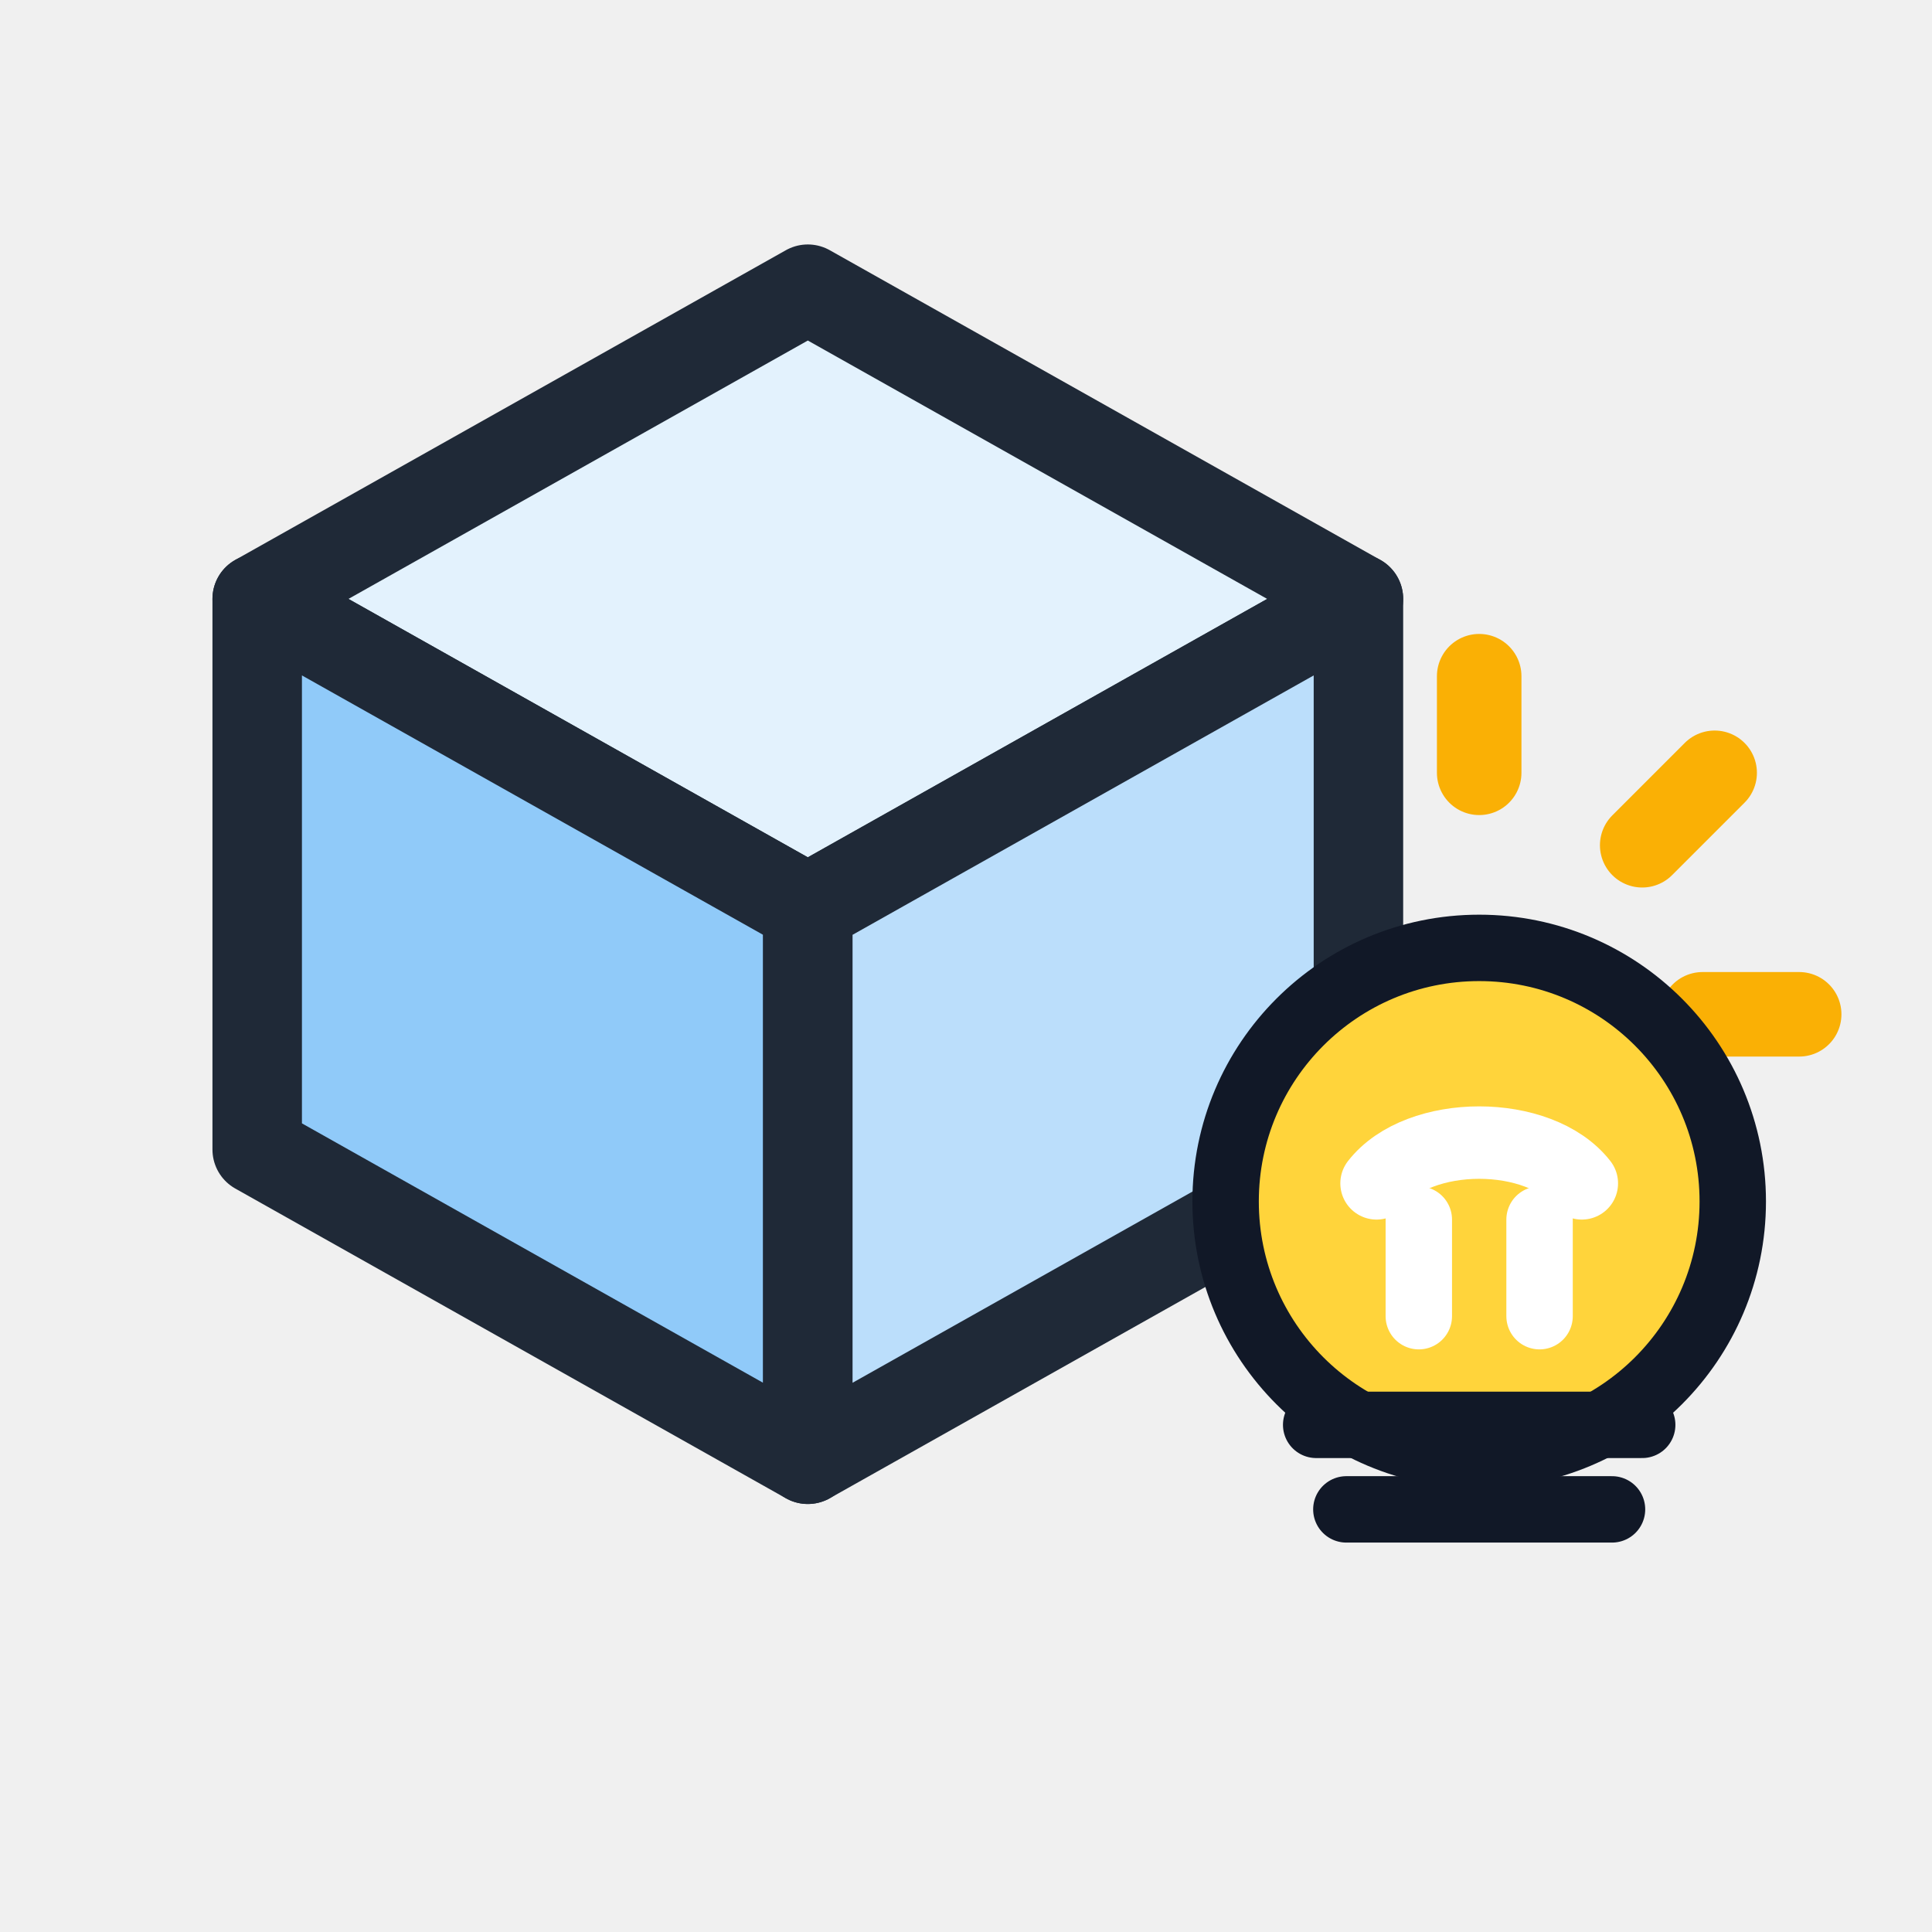
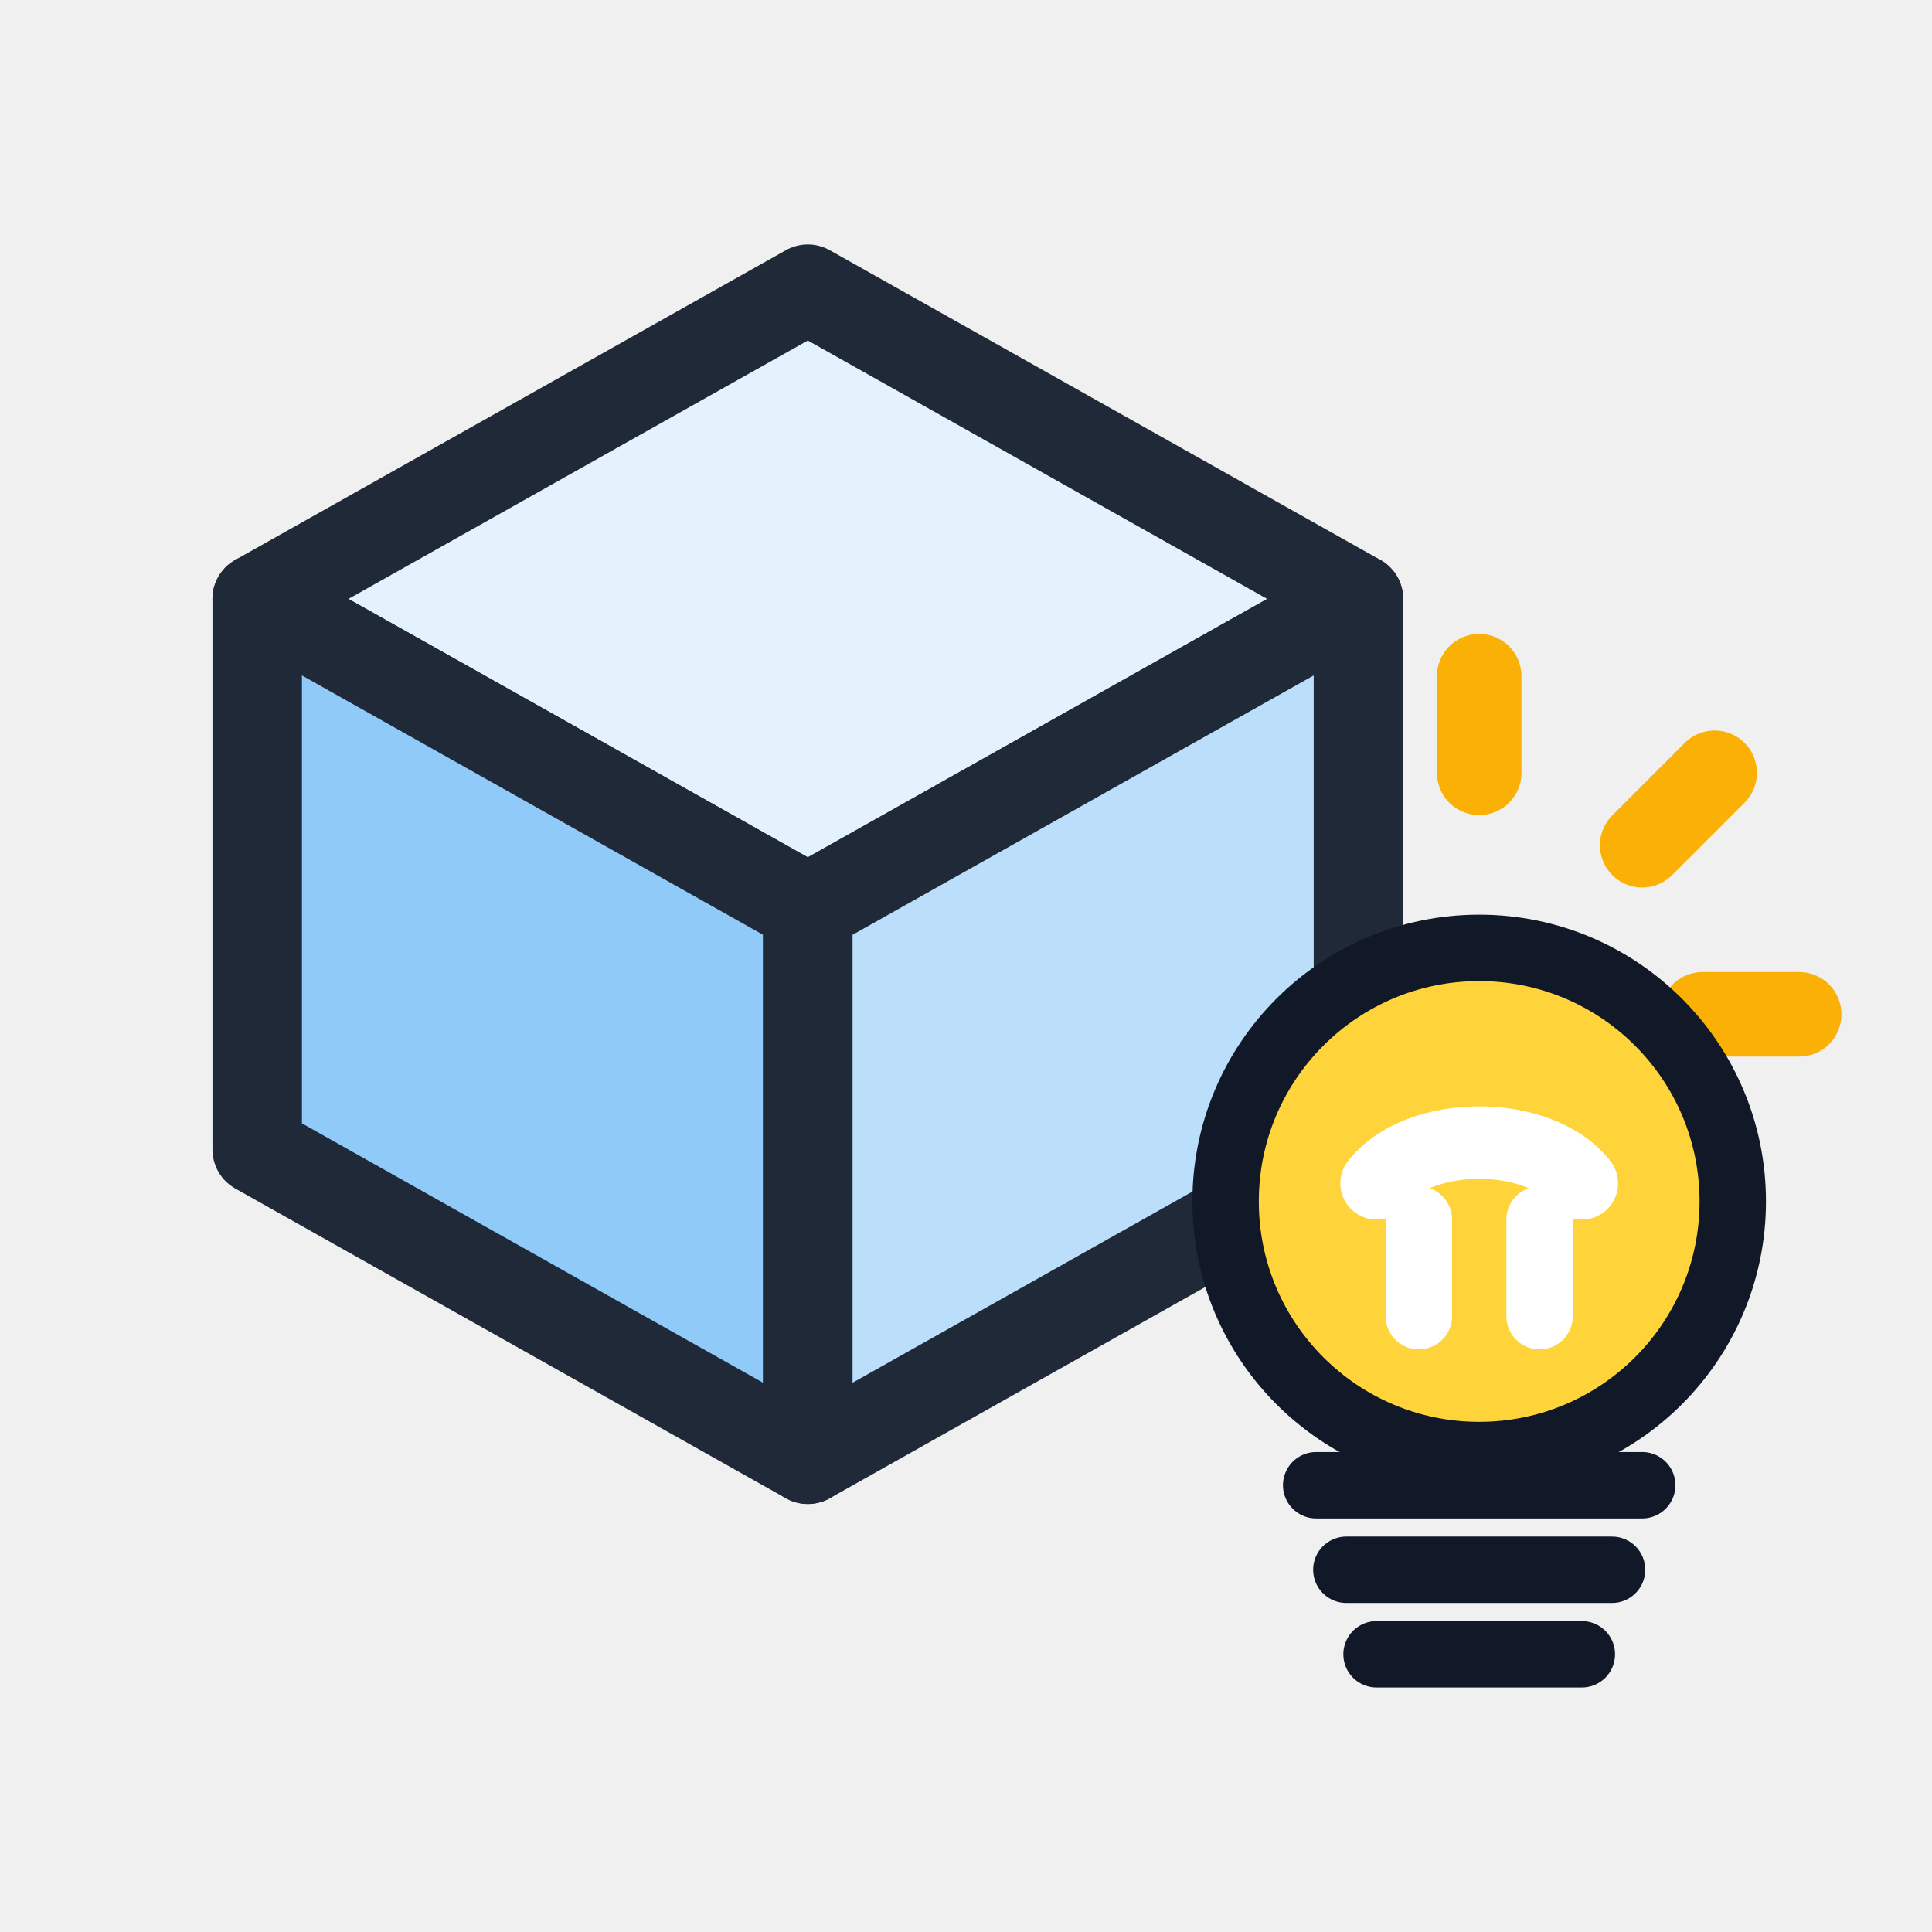
<svg xmlns="http://www.w3.org/2000/svg" width="32" height="32" viewBox="0 0 32 32" fill="none">
  <g transform="translate(-0.3 0.8) scale(1.14)">
    <path d="M12 3.5 L20 8 L12 12.5 L4 8 Z" fill="#E3F2FD" stroke="#1F2937" stroke-width="1.3" stroke-linejoin="round" />
    <path d="M4 8 L4 16 L12 20.5 L12 12.5 Z" fill="#90CAF9" stroke="#1F2937" stroke-width="1.3" stroke-linejoin="round" />
    <path d="M12 12.5 L12 20.5 L20 16 L20 8 Z" fill="#BBDEFB" stroke="#1F2937" stroke-width="1.3" stroke-linejoin="round" />
  </g>
  <path d="M24.5 12.8V11.2" stroke="#FAB005" stroke-width="1.4" stroke-linecap="round" />
  <path d="M27.2 14L28.4 12.8" stroke="#FAB005" stroke-width="1.4" stroke-linecap="round" />
  <path d="M28.2 16.8H29.8" stroke="#FAB005" stroke-width="1.4" stroke-linecap="round" />
  <circle cx="24.5" cy="19.9" r="4.2" fill="#FFD43B" stroke="#111827" stroke-width="1.1" />
  <path d="M22.8 19.6C23.5 18.7 25.5 18.7 26.2 19.6" stroke="#FFFFFF" stroke-width="1.2" stroke-linecap="round" />
  <path d="M23.5 20.2V21.8M25.5 20.2V21.8" stroke="#FFFFFF" stroke-width="1.1" stroke-linecap="round" />
-   <path d="M21.8 23.6H27.2" stroke="#111827" stroke-width="1.1" stroke-linecap="round" />
-   <path d="M22.3 25H26.7" stroke="#111827" stroke-width="1.1" stroke-linecap="round" />
+   <path d="M21.8 24.6H27.2" stroke="#111827" stroke-width="1.1" stroke-linecap="round" />
+   <path d="M22.3 26H26.7" stroke="#111827" stroke-width="1.1" stroke-linecap="round" />
+   <path d="M22.8 27.4H26.2" stroke="#111827" stroke-width="1.1" stroke-linecap="round" />
</svg>
